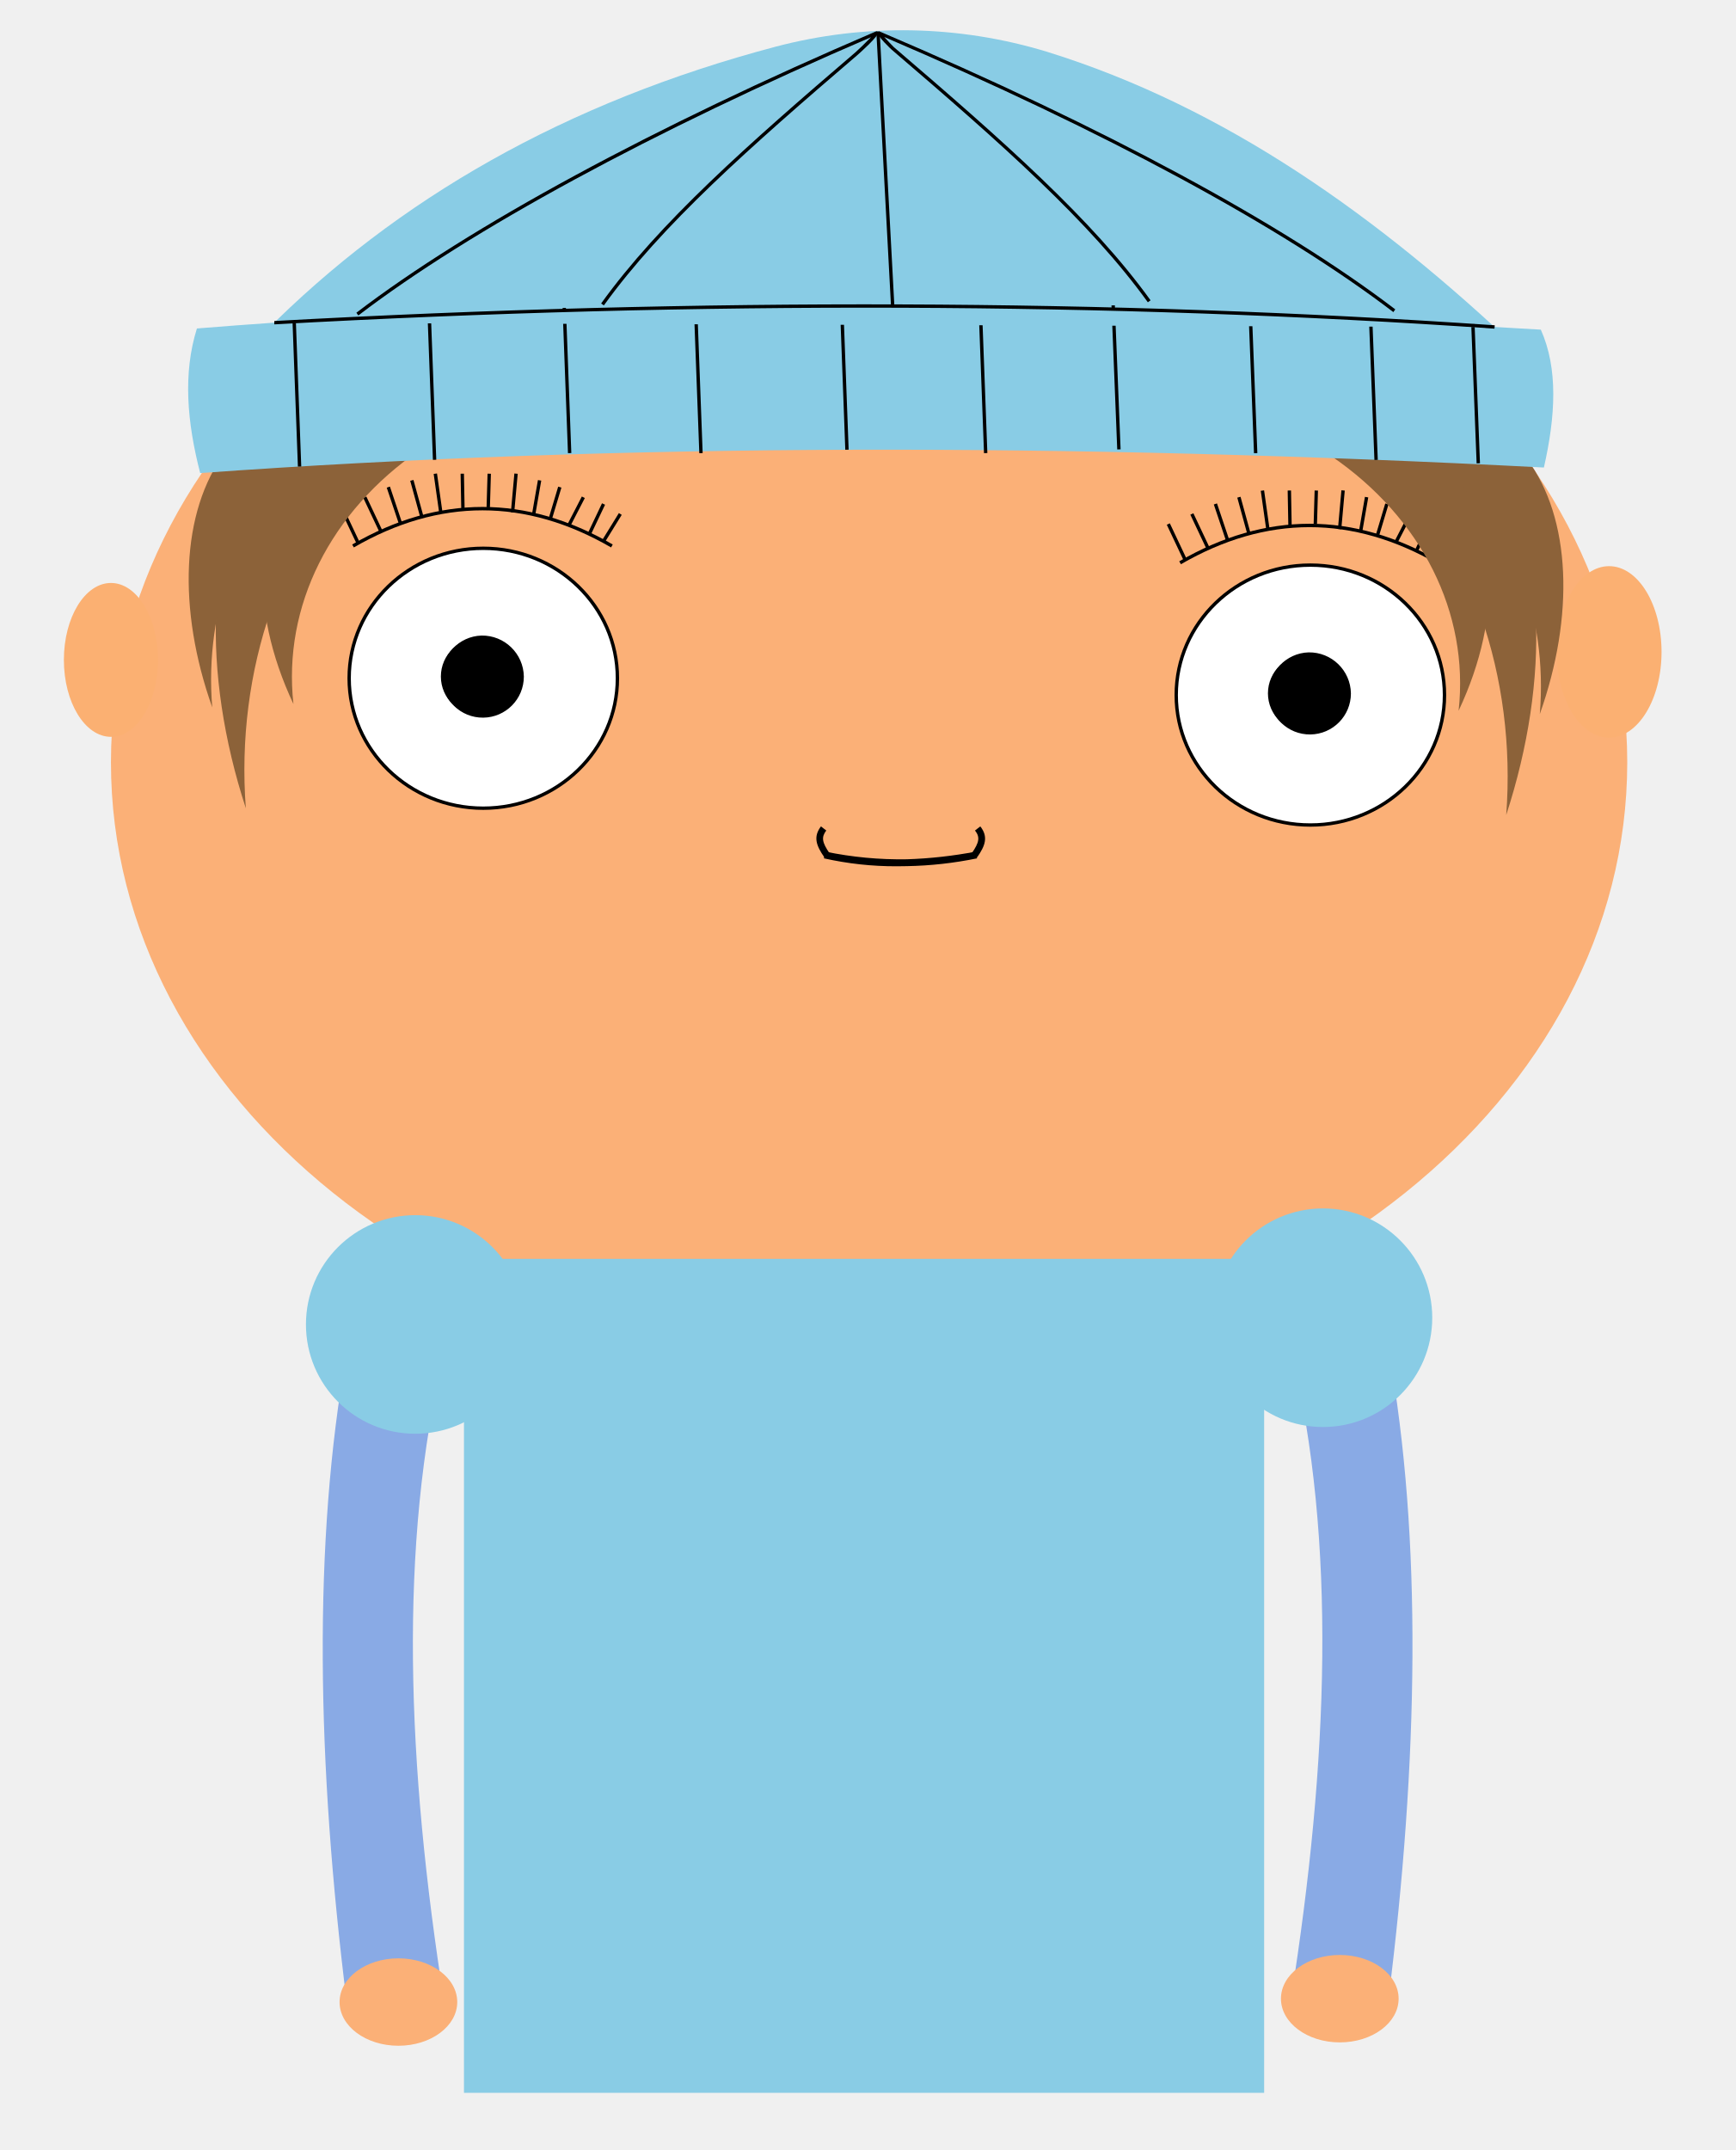
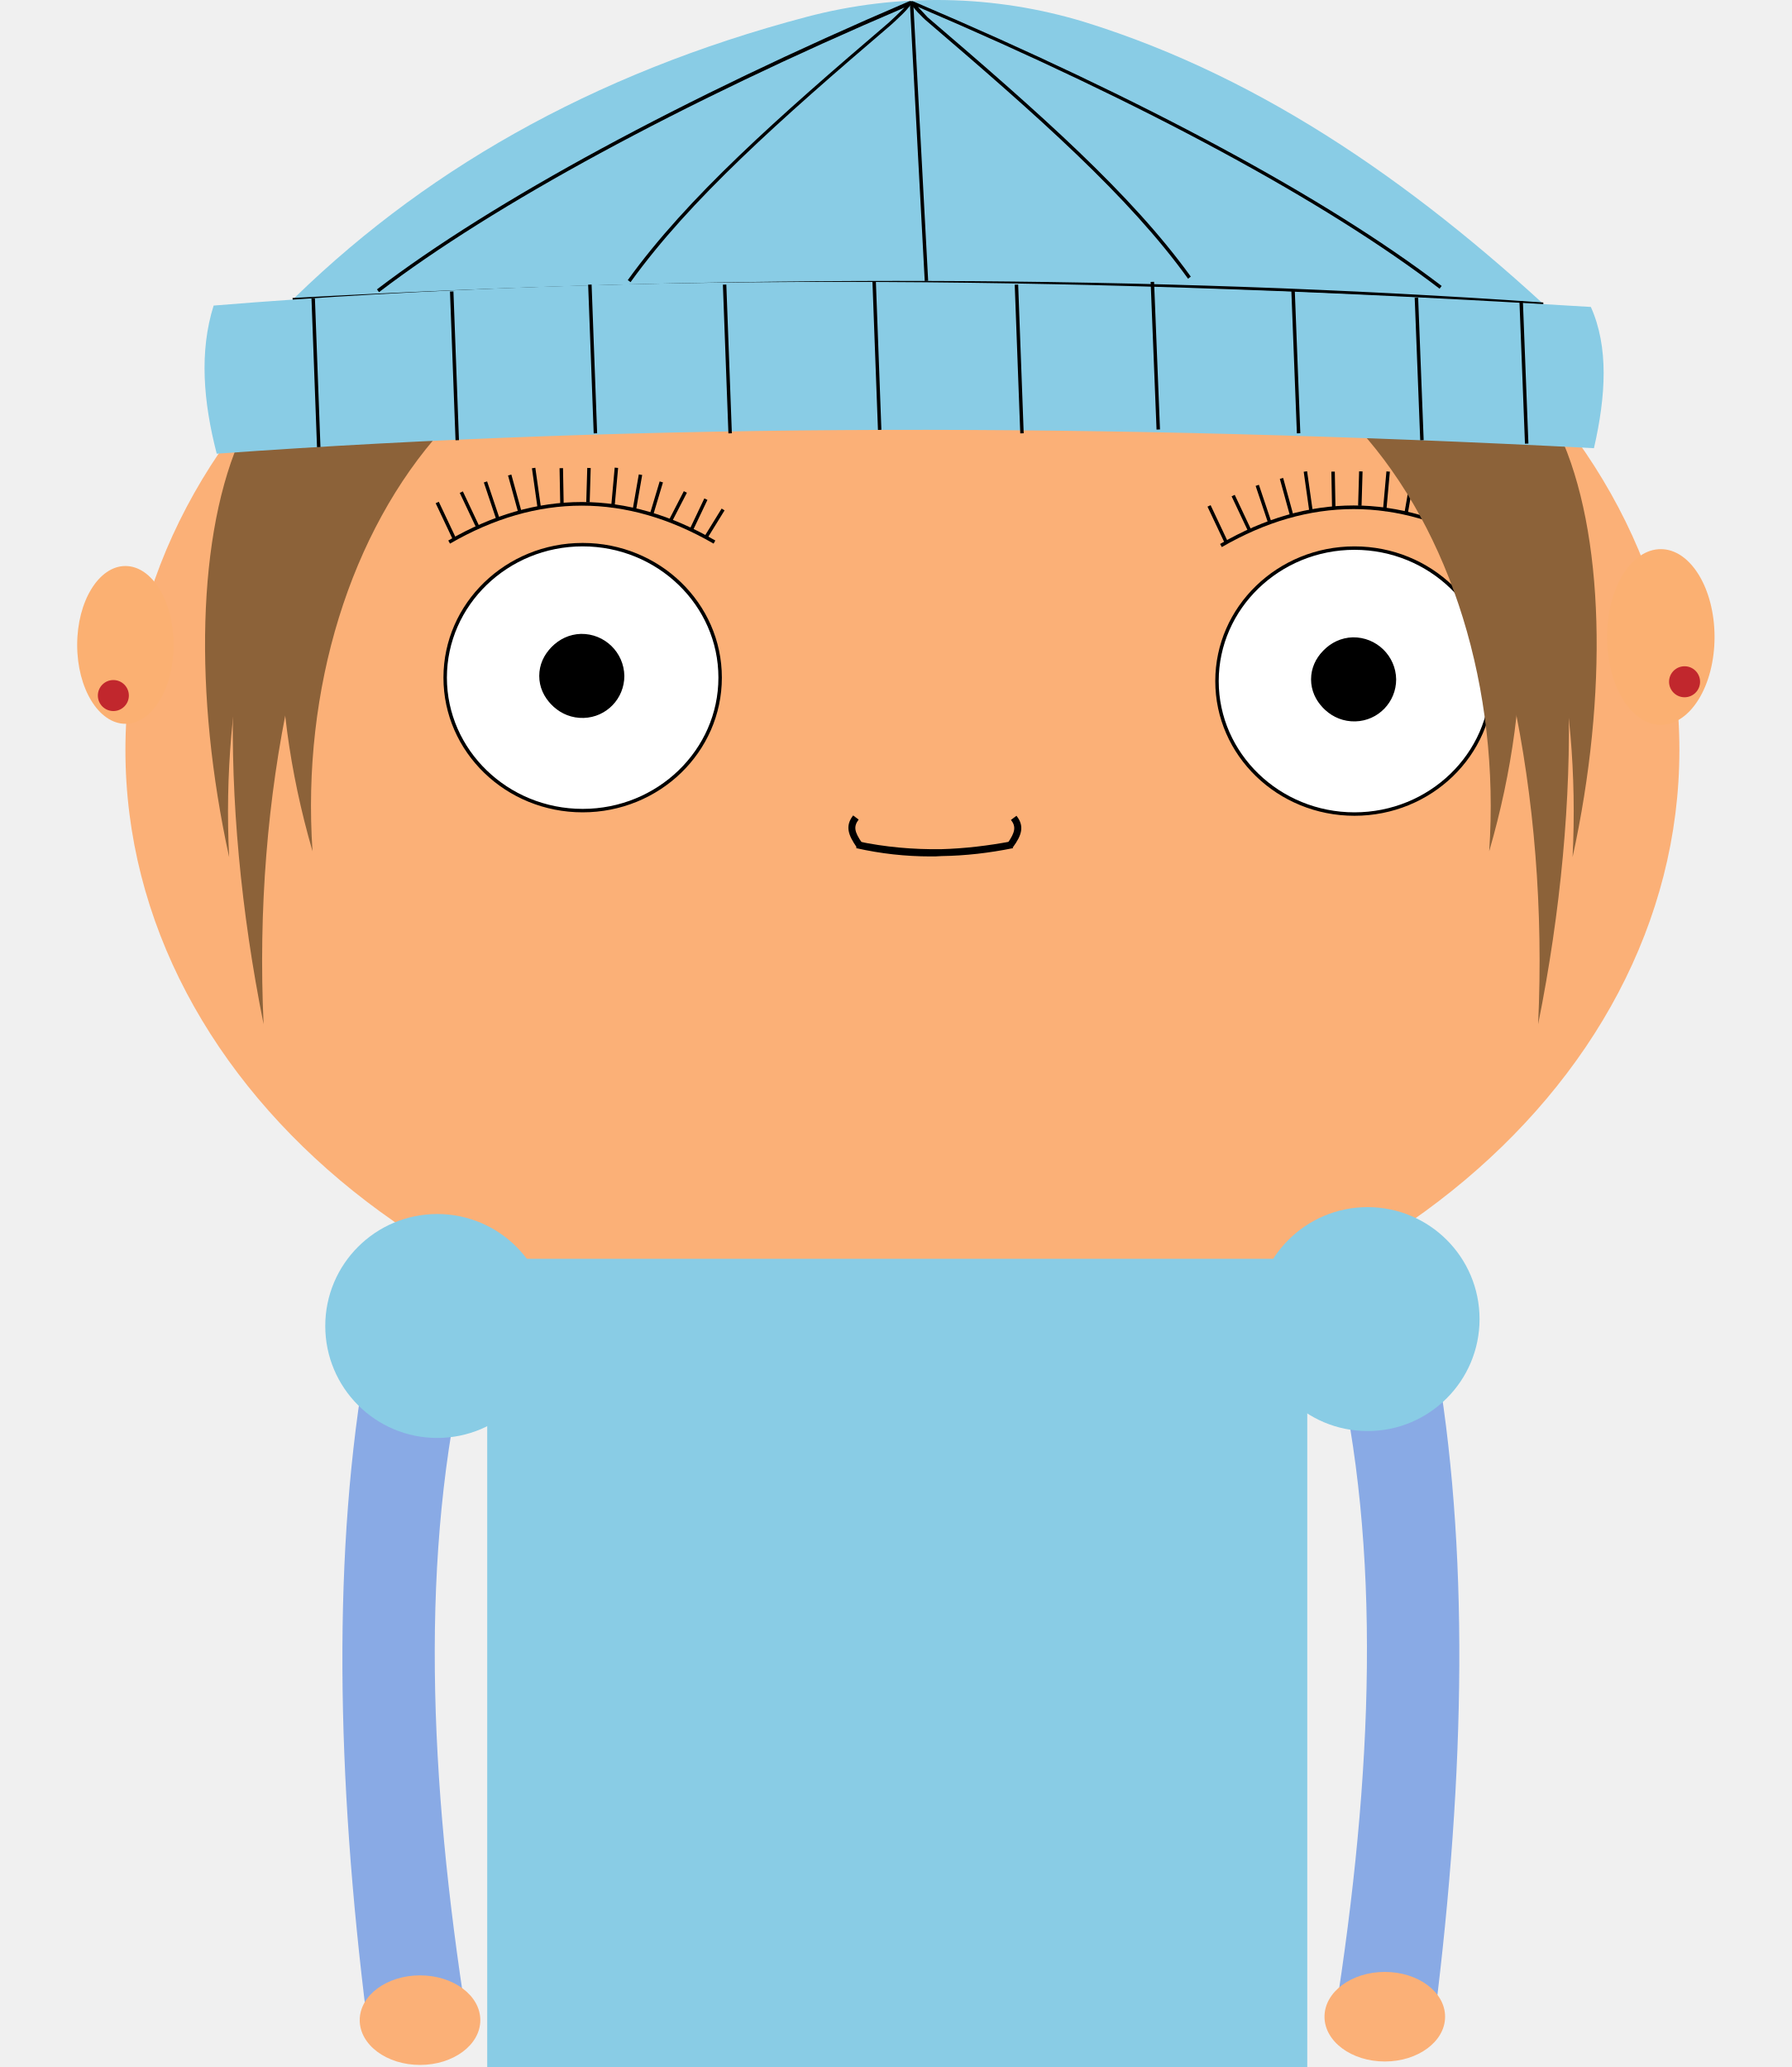
- <svg xmlns="http://www.w3.org/2000/svg" id="Layer_1" data-name="Layer 1" width="516.21" height="639.36" viewBox="0 0 516.21 639.36">
-   <defs>
-     <style>.cls-1{fill:#fbb077;}.cls-2{fill:#fbb072;}.cls-3{fill:#fff;}.cls-4{fill:#89aae5;}.cls-5{fill:#89cce5;}.cls-6{fill:#8c6239;}.cls-7{fill:#152230;}</style>
-   </defs>
-   <ellipse class="cls-1" cx="258.5" cy="226.69" rx="225.5" ry="181.04" />
-   <path d="M266.7,257.61a97,97,0,0,1-21.63-2.36l.42-2a110.25,110.25,0,0,0,24.24,2.28,131.55,131.55,0,0,0,20.5-2.28l.38,2a113,113,0,0,1-20.82,2.32C268.75,257.6,267.72,257.61,266.7,257.61Z" />
-   <ellipse class="cls-2" cx="33" cy="196.24" rx="14" ry="22.88" />
-   <ellipse class="cls-2" cx="478.6" cy="193.86" rx="15.6" ry="25.5" />
-   <path class="cls-1" d="M246,254.36c-2.31-3.32-3-5.42-1-8" />
-   <path d="M245.18,254.93c-2.42-3.47-3.35-6.09-1-9.18l1.58,1.22c-1.51,2-1.28,3.49,1,6.82Z" />
-   <path class="cls-1" d="M289.83,254.36c2.31-3.32,3-5.42,1-8" />
-   <path d="M290.65,254.93,289,253.79c2.31-3.33,2.54-4.85,1-6.82l1.58-1.22C294,248.84,293.07,251.46,290.65,254.93Z" />
-   <ellipse class="cls-3" cx="143.74" cy="201.69" rx="39.9" ry="38.65" />
-   <path d="M143.74,163.55c21.73,0,39.4,17.11,39.4,38.14s-17.67,38.15-39.4,38.15-39.39-17.11-39.39-38.15,17.67-38.14,39.39-38.14m0-1c-22.31,0-40.39,17.52-40.39,39.14s18.08,39.15,40.39,39.15,40.4-17.53,40.4-39.15-18.09-39.14-40.4-39.14Z" />
-   <ellipse cx="143.22" cy="201.18" rx="12.09" ry="11.7" />
-   <path d="M143.22,190a11.21,11.21,0,1,1-11.59,11.2A11.42,11.42,0,0,1,143.22,190m0-1a12.21,12.21,0,1,0,12.59,12.2A12.4,12.4,0,0,0,143.22,189Z" />
-   <path d="M181.75,162.79c-25.38-14.7-51.12-14.7-76.5,0l-.5-.87c25.71-14.89,51.79-14.89,77.5,0Z" />
-   <rect x="103.51" y="150.29" width="1" height="11.77" transform="translate(-56.71 59.34) rotate(-25.27)" />
-   <rect x="110.41" y="147.32" width="1" height="11.29" transform="translate(-54.66 61.95) rotate(-25.26)" />
-   <rect x="116.82" y="144.56" width="1" height="11.41" transform="translate(-41.75 45.18) rotate(-18.57)" />
-   <rect x="123.48" y="142.66" width="1" height="11.21" transform="translate(-34.86 38.16) rotate(-15.37)" />
-   <rect x="129.81" y="140.8" width="1" height="11.62" transform="translate(-19.26 19.7) rotate(-8.05)" />
-   <rect x="137.1" y="140.86" width="1" height="10.61" transform="translate(-2.71 2.6) rotate(-1.07)" />
-   <rect x="140.35" y="145.36" width="10" height="1" transform="translate(-4.69 286.88) rotate(-88.32)" />
-   <rect x="147.21" y="146.11" width="11.55" height="1" transform="translate(-6.78 285.81) rotate(-84.85)" />
-   <rect x="154.49" y="147.41" width="10.26" height="1" transform="translate(-13.54 279.71) rotate(-80.1)" />
-   <rect x="160.17" y="149.07" width="9.83" height="1" transform="translate(-25.61 264.71) rotate(-73.3)" />
-   <rect x="166.66" y="151.52" width="9.37" height="1" transform="translate(-42.35 234.5) rotate(-62.68)" />
-   <rect x="172.43" y="153.83" width="9.9" height="1" transform="translate(-38.14 248.31) rotate(-64.58)" />
-   <rect x="177.24" y="156.41" width="9.52" height="1" transform="translate(-47.1 229.41) rotate(-58.33)" />
-   <ellipse class="cls-3" cx="389.74" cy="206.69" rx="39.9" ry="38.65" />
-   <path d="M389.74,168.55c21.73,0,39.4,17.11,39.4,38.14s-17.67,38.15-39.4,38.15-39.39-17.11-39.39-38.15,17.67-38.14,39.39-38.14m0-1c-22.31,0-40.39,17.52-40.39,39.14s18.08,39.15,40.39,39.15,40.4-17.53,40.4-39.15-18.09-39.14-40.4-39.14Z" />
-   <ellipse cx="389.22" cy="206.18" rx="12.09" ry="11.7" />
-   <path d="M389.22,195a11.21,11.21,0,1,1-11.59,11.2A11.42,11.42,0,0,1,389.22,195m0-1a12.21,12.21,0,1,0,12.59,12.2A12.4,12.4,0,0,0,389.22,194Z" />
-   <path d="M427.75,167.79c-25.38-14.7-51.12-14.7-76.5,0l-.5-.87c25.71-14.89,51.79-14.89,77.5,0Z" />
-   <rect x="349.51" y="155.29" width="1" height="11.77" transform="translate(-35.31 164.82) rotate(-25.27)" />
-   <rect x="356.41" y="152.32" width="1" height="11.29" transform="translate(-33.28 167.39) rotate(-25.26)" />
-   <rect x="362.82" y="149.56" width="1" height="11.41" transform="translate(-30.53 123.79) rotate(-18.57)" />
-   <rect x="369.48" y="147.66" width="1" height="11.21" transform="translate(-27.39 103.54) rotate(-15.37)" />
-   <rect x="375.81" y="145.8" width="1" height="11.62" transform="translate(-17.53 54.22) rotate(-8.05)" />
-   <rect x="383.1" y="145.86" width="1" height="10.61" transform="translate(-2.76 7.19) rotate(-1.07)" />
-   <rect x="386.35" y="150.36" width="10" height="1" transform="translate(229.1 537.63) rotate(-88.32)" />
-   <rect x="393.21" y="151.11" width="11.55" height="1" transform="translate(212.15 535.36) rotate(-84.85)" />
-   <rect x="400.49" y="152.41" width="10.26" height="1" transform="translate(185.22 526.18) rotate(-80.1)" />
-   <rect x="406.17" y="154.07" width="9.83" height="1" transform="translate(144.91 503.9) rotate(-73.3)" />
-   <rect x="412.66" y="156.52" width="9.37" height="1" transform="translate(86.32 455.77) rotate(-62.68)" />
-   <rect x="418.43" y="158.83" width="9.9" height="1" transform="translate(97.77 473.35) rotate(-64.58)" />
-   <rect x="423.24" y="161.41" width="9.52" height="1" transform="translate(65.48 441.14) rotate(-58.33)" />
-   <path class="cls-4" d="M103.12,595.36h29c-11.09-70.27-13.68-136,0-193h-29C93,458.55,94.25,524.57,103.12,595.36Z" />
-   <path class="cls-4" d="M413,594.36H384c11.09-70.27,13.68-136,0-193h29C423.1,457.55,421.87,523.57,413,594.36Z" />
-   <rect class="cls-5" x="138" y="374.36" width="238" height="248" />
-   <circle class="cls-5" cx="123.5" cy="393.86" r="32.5" />
-   <circle class="cls-5" cx="393.5" cy="391.86" r="32.5" />
-   <ellipse class="cls-1" cx="398.5" cy="594.36" rx="17.5" ry="13" />
-   <ellipse class="cls-1" cx="118.5" cy="595.36" rx="17.5" ry="13" />
-   <path class="cls-6" d="M411.12,135.73c26.12,25.81,40,65.58,36.88,106.63,13.2-40.46,12-81-5-105.7Z" />
-   <path class="cls-6" d="M429.12,135.73c20.45,18.55,31.33,47.13,28.87,76.63,10.33-29.08,9.42-58.23-3.91-76Z" />
-   <path class="cls-6" d="M396.12,135.73c26.71,18.31,40.94,46.52,37.72,75.63,13.5-28.7,12.31-57.47-5.11-75Z" />
-   <path class="cls-6" d="M110,133.73c-26.12,25.81-40,65.58-36.88,106.63-13.2-40.46-12-81,5-105.7Z" />
-   <path class="cls-6" d="M92,133.73c-20.45,18.55-31.33,47.13-28.87,76.63-10.33-29.08-9.42-58.23,3.91-76Z" />
-   <path class="cls-6" d="M125,133.73C98.29,152,84.06,180.25,87.28,209.36c-13.5-28.7-12.31-57.47,5.11-75Z" />
-   <path class="cls-5" d="M78.8,98.7c39.27-39.48,89.38-68.28,151.91-84.82a147.78,147.78,0,0,1,80.72,1.52c52.83,16.4,98.48,48.87,140.75,89Z" />
-   <path class="cls-5" d="M59.54,140.68c124.65-9,258.83-8.94,399.67-1.65,3.46-15.26,4.28-29.41-.92-41-140.88-8.54-275.1-10.49-399.72-.35C54.37,111.06,55.64,125.59,59.54,140.68Z" />
-   <path class="cls-5" d="M179.2,90.53c17.42-24.18,44.41-47.93,75.62-74.65.85-.73,6.84-6.47,5.79-6C198.06,36.63,141.35,66.65,106.28,93.41" />
-   <path d="M106.58,93.81,106,93C139.7,67.28,194.54,37.58,260.41,9.4a.56.56,0,0,1,.74.18c.57.91-5.94,6.63-6,6.68-32.27,27.63-58.32,50.66-75.54,74.56l-.81-.58c17.29-24,43.38-47.07,75.7-74.74.64-.54,3.08-2.89,4.58-4.44C194.05,39,139.94,68.35,106.58,93.81Z" />
-   <path class="cls-5" d="M341.82,89.53C324.27,65.18,297,41.26,265.53,14.31c-.73-.63-4.74-4.84-3.84-4.45,62.94,26.89,117.83,55.67,153.05,82.55" />
-   <path d="M414.43,92.81C381.3,67.53,329,39.24,263,11c1,1.09,2.36,2.55,2.85,3,32.68,28,59.06,51.28,76.37,75.31l-.81.58c-17.25-23.94-43.58-47.2-76.21-75.13,0,0-4.6-4.24-4.06-5.11a.57.57,0,0,1,.75-.18C328.63,37.92,381.59,66.49,415,92Z" />
-   <rect x="87.81" y="95.55" width="1" height="43.2" transform="translate(-4.3 3.37) rotate(-2.13)" />
-   <rect x="127.97" y="93.55" width="1" height="43.2" transform="translate(-4.2 4.86) rotate(-2.13)" />
-   <rect x="168.13" y="91.55" width="1" height="43.2" transform="translate(-4.09 6.35) rotate(-2.13)" />
-   <rect x="207.2" y="91.55" width="1" height="43.2" transform="translate(-4.07 7.81) rotate(-2.13)" />
-   <rect x="250.62" y="90.55" width="1" height="43.2" transform="translate(-4 9.41) rotate(-2.13)" />
-   <rect x="291.87" y="91.55" width="1" height="43.2" transform="translate(-4 10.95) rotate(-2.13)" />
-   <rect x="330.94" y="91.55" width="1" height="42.83" transform="matrix(1, -0.04, 0.04, 1, -4.01, 12.52)" />
-   <rect x="372.19" y="93.34" width="1" height="41.41" transform="translate(-4.15 14.55) rotate(-2.22)" />
-   <rect x="408.01" y="95.34" width="1" height="41.41" transform="translate(-4.2 15.95) rotate(-2.22)" />
-   <line class="cls-6" x1="439.7" y1="137.73" x2="438.1" y2="96.36" />
-   <rect x="438.4" y="96.34" width="1" height="41.41" transform="translate(-4.21 17.13) rotate(-2.22)" />
-   <line class="cls-7" x1="265.49" y1="90.56" x2="261.15" y2="9.36" />
-   <rect x="262.82" y="9.3" width="1" height="81.32" transform="translate(-2.29 14.13) rotate(-3.06)" />
-   <path class="cls-5" d="M81.56,96c124-6.85,245.14-6.86,363,1.27" />
-   <path d="M444.5,97.73c-113.88-7.86-236-8.28-362.91-1.27l0-1c127-7,249.11-6.59,363,1.27Z" />
+ <svg xmlns="http://www.w3.org/2000/svg" version="1.1" id="Layer_1" x="0px" y="0px" viewBox="0 0 520 600" style="enable-background:new 0 0 520 600;" xml:space="preserve">
+   <style type="text/css">
+ 	.st0{fill:#FBB077;}
+ 	.st1{fill:#FBB072;}
+ 	.st2{fill:#FFFFFF;}
+ 	.st3{fill:#89AAE5;}
+ 	.st4{fill:#89CCE5;}
+ 	.st5{fill:#8C6239;}
+ 	.st6{fill:none;}
+ 	.st7{fill:#C1272D;}
+ </style>
+   <ellipse class="st0" cx="261.9" cy="217.7" rx="225.5" ry="181" />
+   <path d="M270.1,248.6c-7.3,0-14.5-0.8-21.6-2.4l0.4-2c8,1.7,16.1,2.4,24.2,2.3c6.9-0.2,13.7-1,20.5-2.3l0.4,2  c-6.9,1.4-13.8,2.2-20.8,2.3C272.1,248.6,271.1,248.6,270.1,248.6z" />
+   <ellipse class="st1" cx="36.4" cy="187.2" rx="14" ry="22.9" />
+   <ellipse class="st1" cx="482" cy="184.9" rx="15.6" ry="25.5" />
+   <path class="st0" d="M249.4,245.4c-2.3-3.3-3-5.4-1-8" />
+   <path d="M248.6,245.9c-2.4-3.5-3.4-6.1-1-9.2l1.6,1.2c-1.5,2-1.3,3.5,1,6.8L248.6,245.9z" />
+   <path class="st0" d="M293.2,245.4c2.3-3.3,3-5.4,1-8" />
+   <path d="M294,245.9l-1.6-1.1c2.3-3.3,2.5-4.9,1-6.8l1.6-1.2C297.4,239.8,296.5,242.5,294,245.9z" />
+   <ellipse class="st2" cx="393.1" cy="197.7" rx="39.9" ry="38.6" />
+   <path d="M393.1,159.6c21.7,0,39.4,17.1,39.4,38.1s-17.7,38.1-39.4,38.1s-39.4-17.1-39.4-38.1S371.4,159.6,393.1,159.6 M393.1,158.6  c-22.3,0-40.4,17.5-40.4,39.1s18.1,39.1,40.4,39.1c22.3,0,40.4-17.5,40.4-39.1S415.4,158.6,393.1,158.6z" />
+   <ellipse cx="392.6" cy="197.2" rx="12.1" ry="11.7" />
+   <path d="M392.6,186c6.2,0.2,11,5.4,10.8,11.6c-0.2,6.2-5.4,11-11.6,10.8c-6-0.2-10.8-5.2-10.8-11.2  C381.1,190.9,386.3,185.9,392.6,186 M392.6,185c-6.7,0.2-12,5.8-11.8,12.6c0.2,6.7,5.8,12,12.6,11.8c6.6-0.2,11.8-5.6,11.8-12.2  C405.1,190.4,399.5,184.9,392.6,185z" />
+   <path d="M431.1,158.8c-25.4-14.7-51.1-14.7-76.5,0l-0.5-0.9c25.7-14.9,51.8-14.9,77.5,0L431.1,158.8z" />
+   <rect x="352.9" y="146.3" transform="matrix(0.9043 -0.4269 0.4269 0.9043 -31.1387 165.4225)" width="1" height="11.8" />
+   <rect x="359.8" y="143.3" transform="matrix(0.9044 -0.4267 0.4267 0.9044 -29.1097 167.9929)" width="1" height="11.3" />
+   <rect x="366.2" y="140.6" transform="matrix(0.9479 -0.3185 0.3185 0.9479 -27.4891 124.4017)" width="1" height="11.4" />
+   <rect x="372.9" y="138.7" transform="matrix(0.9642 -0.2651 0.2651 0.9642 -24.8829 104.1244)" width="1" height="11.2" />
+   <rect x="379.2" y="136.8" transform="matrix(0.9901 -0.14 0.14 0.9901 -16.234 54.577)" width="1" height="11.6" />
+   <rect x="386.5" y="136.9" transform="matrix(0.9998 -1.867394e-02 1.867394e-02 0.9998 -2.5873 7.2515)" width="1" height="10.6" />
+   <rect x="389.8" y="141.4" transform="matrix(2.931734e-02 -0.9996 0.9996 2.931734e-02 241.3833 532.3156)" width="10" height="1" />
+   <rect x="396.6" y="142.1" transform="matrix(8.976350e-02 -0.996 0.996 8.976350e-02 224.2112 530.5386)" width="11.5" height="1" />
+   <rect x="403.9" y="143.4" transform="matrix(0.1719 -0.9851 0.9851 0.1719 196.9152 522.0483)" width="10.3" height="1" />
+   <rect x="409.6" y="145.1" transform="matrix(0.2874 -0.9578 0.9578 0.2874 155.9399 500.7481)" width="9.8" height="1" />
+   <rect x="416.1" y="147.5" transform="matrix(0.459 -0.8885 0.8885 0.459 96.1184 453.935)" width="9.4" height="1" />
+   <rect x="421.9" y="149.9" transform="matrix(0.4293 -0.9032 0.9032 0.4293 107.7987 471.2953)" width="9.9" height="1" />
+   <rect x="426.6" y="152.4" transform="matrix(0.525 -0.8511 0.8511 0.525 74.7693 439.7619)" width="9.5" height="1" />
+   <path class="st3" d="M106.5,586.4h29c-11.1-70.3-13.7-136,0-193h-29C96.4,449.6,97.6,515.6,106.5,586.4z" />
+   <path class="st3" d="M416.4,585.4h-29c11.1-70.3,13.7-136,0-193h29C426.5,448.6,425.3,514.6,416.4,585.4z" />
+   <rect x="141.4" y="365.4" class="st4" width="238" height="248" />
+   <circle class="st4" cx="126.9" cy="384.9" r="32.5" />
+   <circle class="st4" cx="396.9" cy="382.9" r="32.5" />
+   <ellipse class="st0" cx="401.9" cy="585.4" rx="17.5" ry="13" />
+   <ellipse class="st0" cx="121.9" cy="586.4" rx="17.5" ry="13" />
+   <path class="st5" d="M113.4,124.7c-26.1,41.8-40,106.2-36.9,172.6c-13.2-65.5-12-131.2,5-171.1L113.4,124.7z" />
+   <path class="st5" d="M95.4,124.7c-20.4,30-31.3,76.3-28.9,124.1c-10.3-47.1-9.4-94.3,3.9-123L95.4,124.7z" />
+   <path class="st5" d="M128.4,124.7c-26.7,29.6-40.9,75.3-37.7,122.4c-13.5-46.5-12.3-93,5.1-121.4L128.4,124.7z" />
+   <path class="st4" d="M82.2,89.7c39.3-39.5,89.4-68.3,151.9-84.8c26.5-7,54.5-6.5,80.7,1.5c52.8,16.4,98.5,48.9,140.8,89L82.2,89.7z" />
+   <path class="st4" d="M182.6,81.5C200,57.4,227,33.6,258.2,6.9c0.8-0.7,6.8-6.5,5.8-6c-62.6,26.8-119.3,56.8-154.3,83.5" />
+   <path d="M110,84.8l-0.6-0.8c33.7-25.7,88.5-55.4,154.4-83.6c0.3-0.1,0.6-0.1,0.7,0.2c0.6,0.9-5.9,6.6-6,6.7  c-32.3,27.6-58.3,50.7-75.5,74.6l-0.8-0.6c17.3-24,43.4-47.1,75.7-74.7c0.6-0.5,3.1-2.9,4.6-4.4C197.4,30,143.3,59.4,110,84.8z" />
+   <path class="st4" d="M345.2,80.5c-17.6-24.3-44.8-48.3-76.3-75.2c-0.7-0.6-4.7-4.8-3.8-4.4c62.9,26.9,117.8,55.7,153,82.6" />
+   <path d="M417.8,83.8C384.7,58.5,332.4,30.2,266.4,2c1,1.1,2.4,2.5,2.8,3c32.7,28,59.1,51.3,76.4,75.3l-0.8,0.6  C327.6,57,301.2,33.7,268.6,5.8c0,0-4.6-4.2-4.1-5.1c0.2-0.2,0.5-0.3,0.8-0.2C332,28.9,385,57.5,418.4,83L417.8,83.8z" />
+   <line class="st6" x1="443.1" y1="128.7" x2="441.5" y2="87.4" />
+   <line class="st6" x1="268.9" y1="81.6" x2="264.5" y2="0.4" />
+   <rect x="266.2" y="0.3" transform="matrix(0.9986 -5.338169e-02 5.338169e-02 0.9986 -1.8065 14.296)" width="1" height="81.3" />
+   <path class="st4" d="M85,87c124-6.8,245.1-6.9,363,1.3" />
+   <path d="M447.9,88.7C334,80.9,211.9,80.5,85,87.5l-0.1-1c127-7,249.1-6.6,363,1.3L447.9,88.7z" />
+   <path class="st5" d="M409.5,124.7c26.1,41.8,40,106.2,36.9,172.6c13.2-65.5,12-131.2-5-171.1L409.5,124.7z" />
+   <path class="st5" d="M427.5,124.7c20.5,30,31.3,76.3,28.9,124.1c10.3-47.1,9.4-94.3-3.9-123L427.5,124.7z" />
+   <path class="st5" d="M394.5,124.7c26.7,29.6,40.9,75.3,37.7,122.4c13.5-46.5,12.3-93-5.1-121.4L394.5,124.7z" />
+   <path class="st4" d="M62.9,131.7c124.7-9,258.8-8.9,399.7-1.6c3.5-15.3,4.3-29.4-0.9-41C320.8,80.5,186.6,78.5,62,88.7  C57.8,102.1,59,116.6,62.9,131.7z" />
+   <rect x="91.2" y="86.6" transform="matrix(0.9993 -3.716695e-02 3.716695e-02 0.9993 -3.9564 3.4828)" width="1" height="43.2" />
+   <rect x="131.4" y="84.6" transform="matrix(0.9993 -3.716695e-02 3.716695e-02 0.9993 -3.8547 4.9744)" width="1" height="43.2" />
+   <rect x="171.5" y="82.6" transform="matrix(0.9993 -3.716695e-02 3.716695e-02 0.9993 -3.7525 6.4655)" width="1" height="43.2" />
+   <rect x="210.6" y="82.6" transform="matrix(0.9993 -3.716695e-02 3.716695e-02 0.9993 -3.7255 7.9177)" width="1" height="43.2" />
+   <rect x="254" y="81.6" transform="matrix(0.9993 -3.716695e-02 3.716695e-02 0.9993 -3.6582 9.5309)" width="1" height="43.2" />
+   <rect x="295.3" y="82.6" transform="matrix(0.9993 -3.716695e-02 3.716695e-02 0.9993 -3.6671 11.0647)" width="1" height="43.2" />
+   <rect x="334.8" y="81.8" transform="matrix(0.9992 -3.996804e-02 3.996804e-02 0.9992 -3.8597 13.4843)" width="1" height="42.9" />
+   <rect x="375.6" y="84.4" transform="matrix(0.9992 -3.873662e-02 3.873662e-02 0.9992 -3.7882 14.6469)" width="1" height="41.4" />
+   <rect x="411.4" y="86.4" transform="matrix(0.9992 -3.873662e-02 3.873662e-02 0.9992 -3.8388 16.036)" width="1" height="41.4" />
+   <rect x="441.8" y="87.4" transform="matrix(0.9992 -3.873662e-02 3.873662e-02 0.9992 -3.8548 17.2138)" width="1" height="41.4" />
+   <circle class="st7" cx="32.9" cy="201.9" r="4.5" />
+   <circle class="st7" cx="488.9" cy="197.9" r="4.5" />
+   <ellipse class="st2" cx="169.1" cy="196.7" rx="39.9" ry="38.6" />
+   <path d="M169.1,158.6c21.7,0,39.4,17.1,39.4,38.1s-17.7,38.1-39.4,38.1s-39.4-17.1-39.4-38.1S147.4,158.6,169.1,158.6 M169.1,157.6  c-22.3,0-40.4,17.5-40.4,39.1s18.1,39.1,40.4,39.1s40.4-17.5,40.4-39.1S191.4,157.6,169.1,157.6z" />
+   <ellipse cx="168.6" cy="196.2" rx="12.1" ry="11.7" />
+   <path d="M168.6,185c6.2,0.2,11,5.4,10.8,11.6c-0.2,6.2-5.4,11-11.6,10.8c-6-0.2-10.8-5.2-10.8-11.2  C157.1,189.9,162.3,184.9,168.6,185 M168.6,184c-6.7,0.2-12,5.8-11.8,12.6c0.2,6.7,5.8,12,12.6,11.8c6.6-0.2,11.8-5.6,11.8-12.2  C181.1,189.4,175.5,183.9,168.6,184z" />
+   <path d="M207.1,157.8c-25.4-14.7-51.1-14.7-76.5,0l-0.5-0.9c25.7-14.9,51.8-14.9,77.5,0L207.1,157.8z" />
+   <rect x="128.9" y="145.3" transform="matrix(0.9043 -0.4269 0.4269 0.9043 -52.1497 69.709)" width="1" height="11.8" />
+   <rect x="135.8" y="142.3" transform="matrix(0.9044 -0.4267 0.4267 0.9044 -50.1058 72.3168)" width="1" height="11.3" />
+   <rect x="142.2" y="139.6" transform="matrix(0.9479 -0.3185 0.3185 0.9479 -38.8328 53.012)" width="1" height="11.4" />
+   <rect x="148.9" y="137.7" transform="matrix(0.9642 -0.2651 0.2651 0.9642 -32.6314 44.7165)" width="1" height="11.2" />
+   <rect x="155.2" y="135.8" transform="matrix(0.9901 -0.14 0.14 0.9901 -18.2981 23.1982)" width="1" height="11.6" />
+   <rect x="162.5" y="135.9" transform="matrix(0.9998 -1.867394e-02 1.867394e-02 0.9998 -2.6078 3.0684)" width="1" height="10.6" />
+   <rect x="165.8" y="140.4" transform="matrix(2.931734e-02 -0.9996 0.9996 2.931734e-02 24.9391 307.4388)" width="10" height="1" />
+   <rect x="172.6" y="141.1" transform="matrix(8.976350e-02 -0.996 0.996 8.976350e-02 21.3246 306.5359)" width="11.6" height="1" />
+   <rect x="179.9" y="142.4" transform="matrix(0.1719 -0.9851 0.9851 0.1719 12.4189 300.5886)" width="10.3" height="1" />
+   <rect x="185.6" y="144.1" transform="matrix(0.2874 -0.9578 0.9578 0.2874 -2.7261 285.4828)" width="9.8" height="1" />
+   <rect x="192.1" y="146.5" transform="matrix(0.459 -0.8885 0.8885 0.459 -24.1904 254.3634)" width="9.4" height="1" />
+   <rect x="197.8" y="148.8" transform="matrix(0.4293 -0.9032 0.9032 0.4293 -19.1496 268.394)" width="9.9" height="1" />
+   <rect x="202.6" y="151.4" transform="matrix(0.525 -0.8511 0.8511 0.525 -30.7745 248.6587)" width="9.5" height="1" />
</svg>
